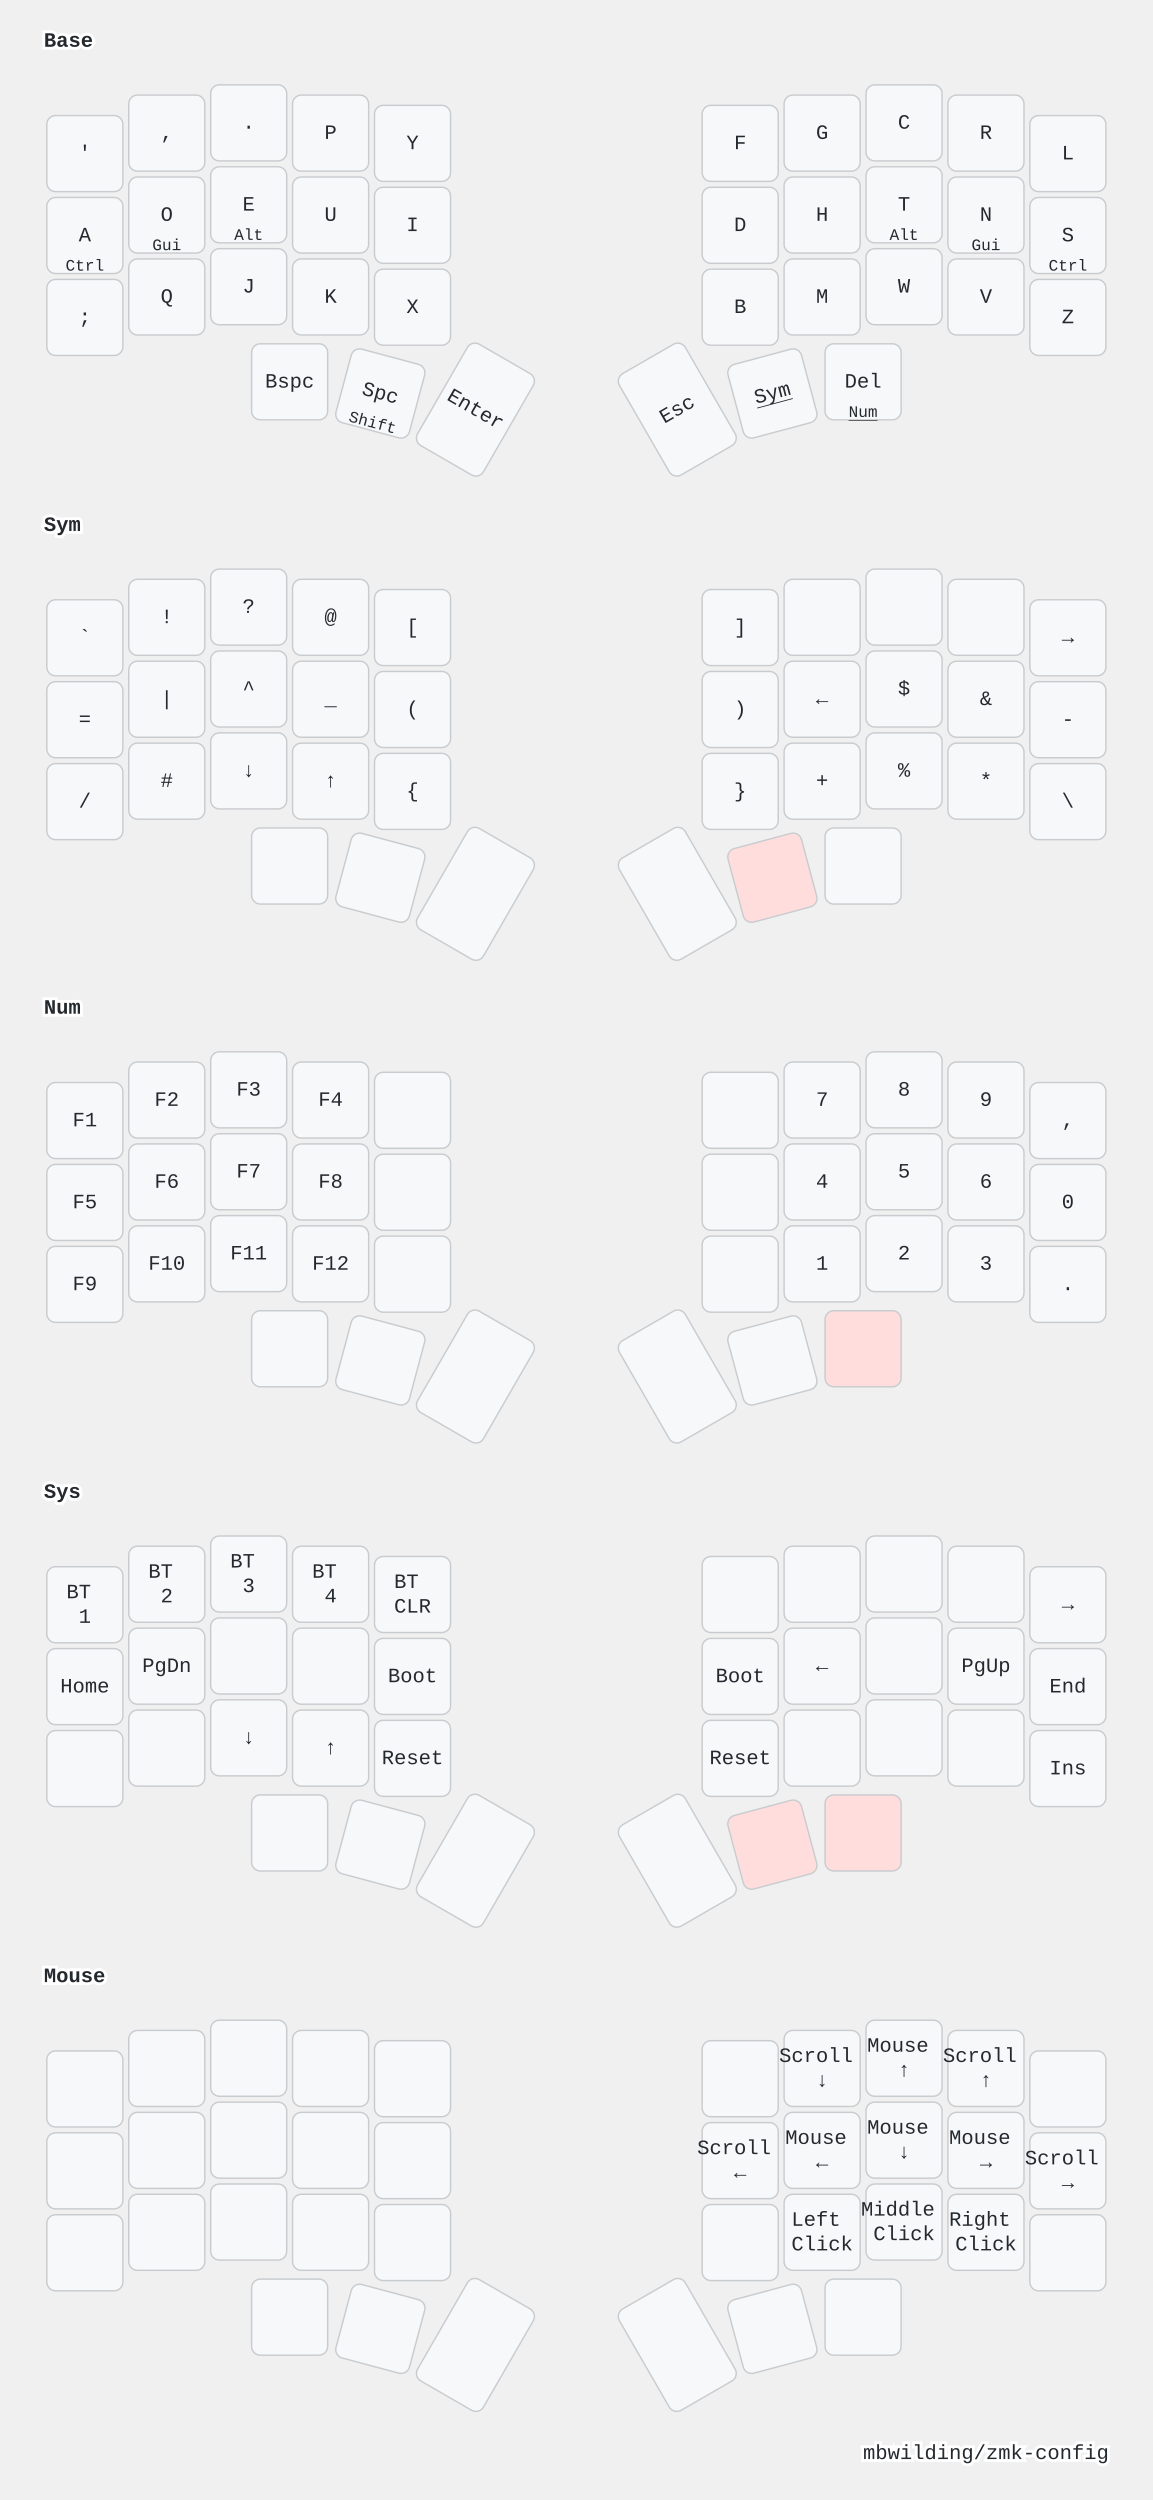
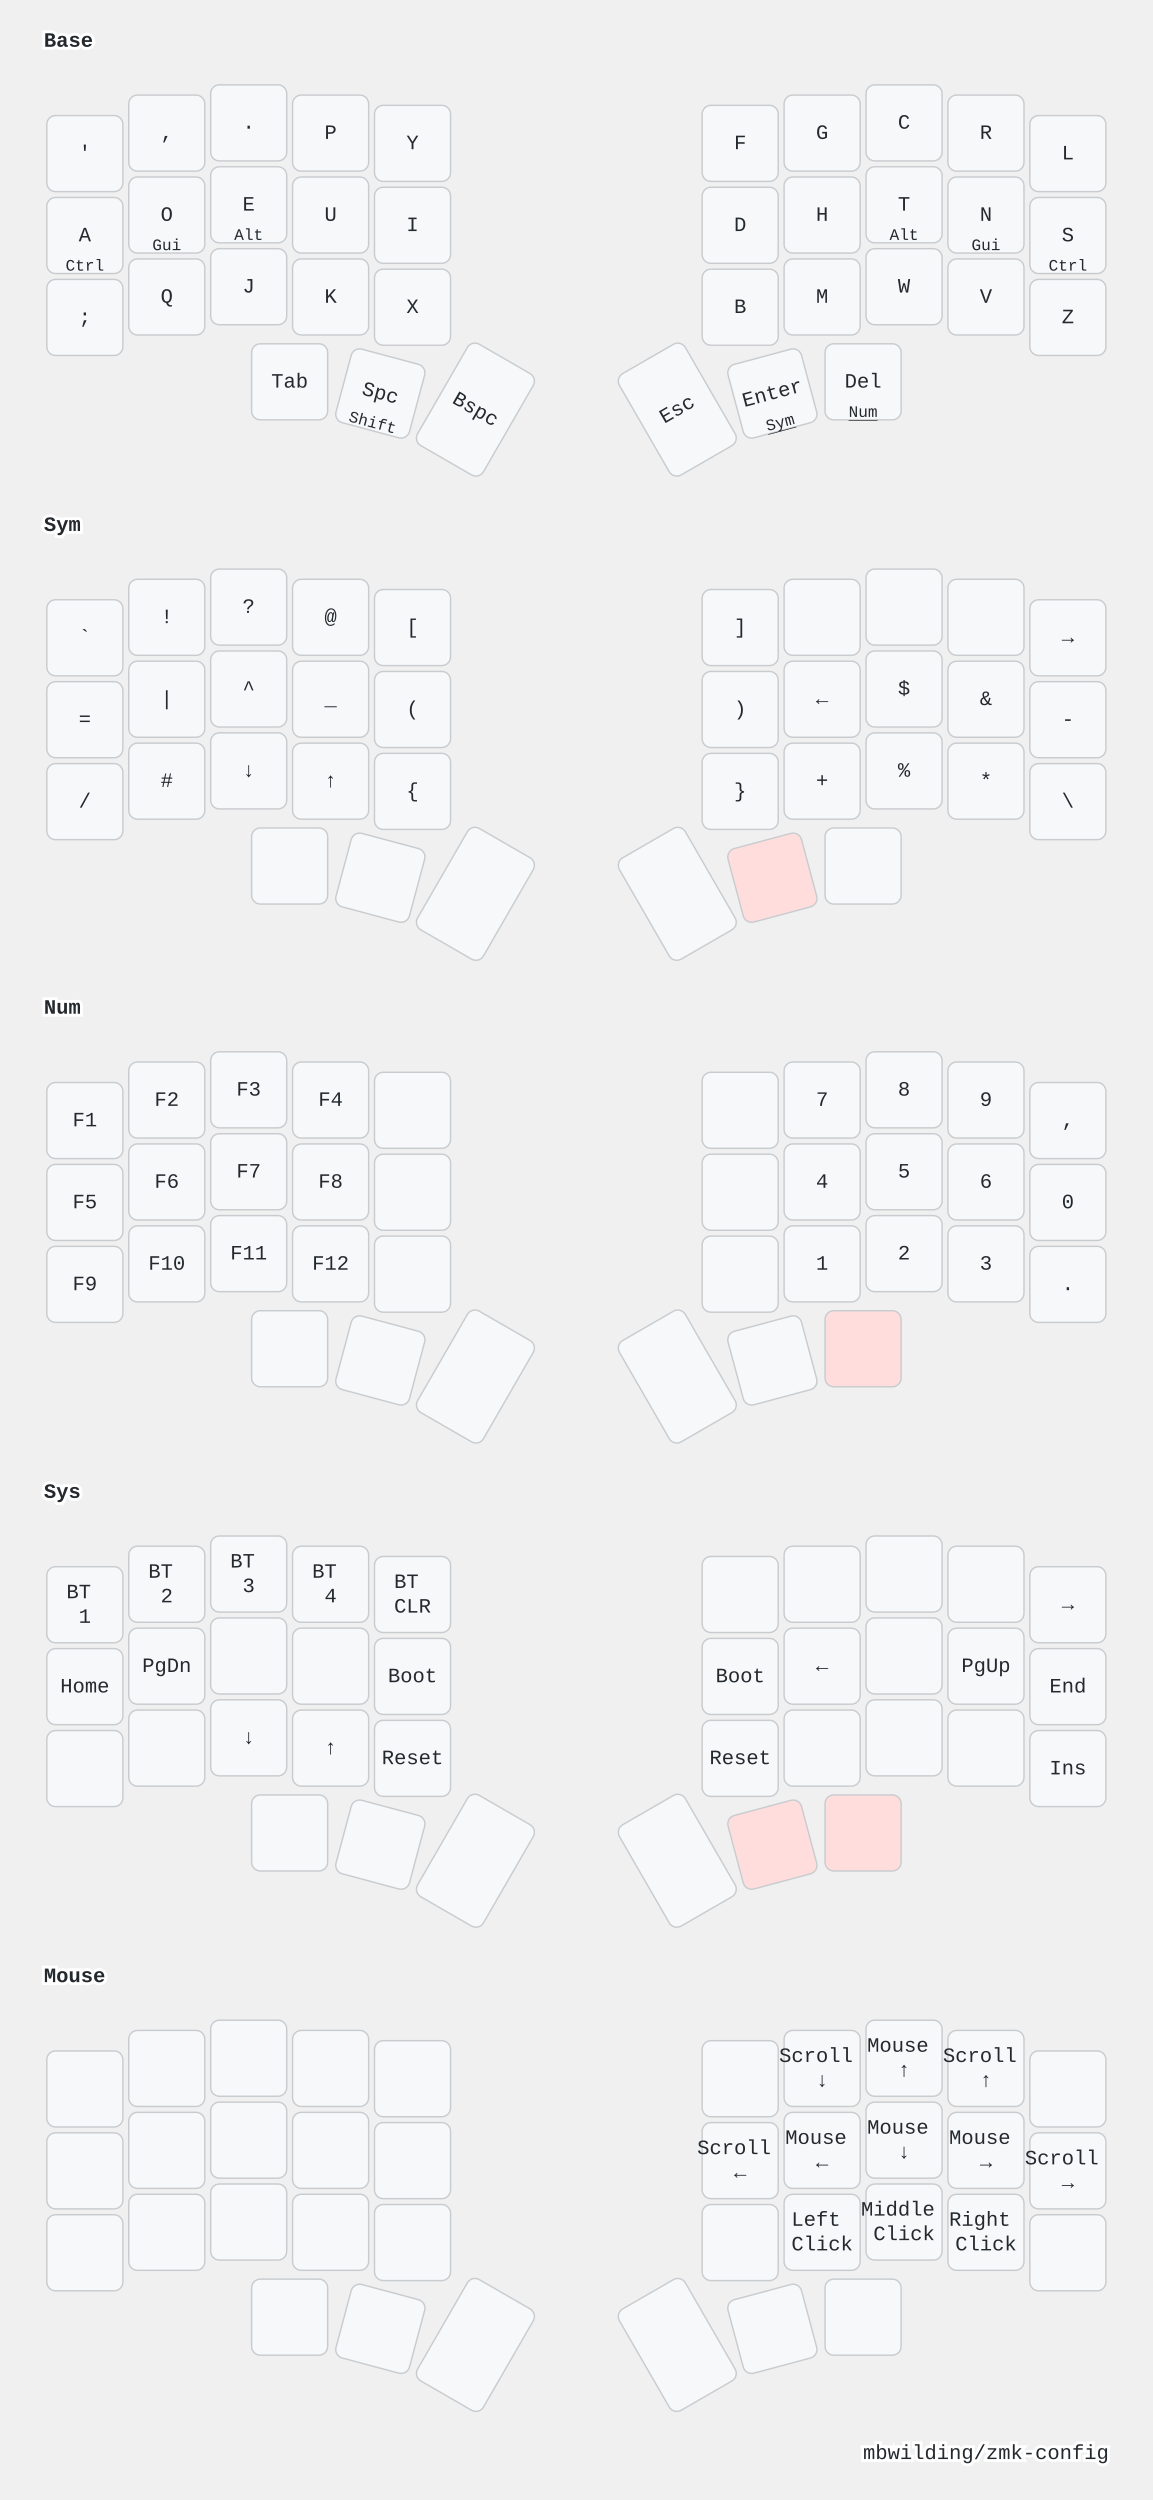
<svg xmlns="http://www.w3.org/2000/svg" width="788" height="1709" viewBox="0 0 788 1709" class="keymap">
  <style>/* inherit to force styles through use tags */
svg path {
    fill: inherit;
}

/* font and background color specifications */
svg.keymap {
    font-family: SFMono-Regular,Consolas,Liberation Mono,Menlo,monospace;
    font-size: 14px;
    font-kerning: normal;
    text-rendering: optimizeLegibility;
    fill: #24292e;
}

/* default key styling */
rect.key {
    fill: #f6f8fa;
}

rect.key, rect.combo {
    stroke: #c9cccf;
    stroke-width: 1;
}

/* default key side styling, only used is draw_key_sides is set */
rect.side {
    filter: brightness(90%);
}

/* color accent for combo boxes */
rect.combo, rect.combo-separate {
    fill: #cdf;
}

/* color accent for held keys */
rect.held, rect.combo.held {
    fill: #fdd;
}

/* color accent for ghost (optional) keys */
rect.ghost, rect.combo.ghost {
    stroke-dasharray: 4, 4;
    stroke-width: 2;
}

text {
    text-anchor: middle;
    dominant-baseline: middle;
}

/* styling for layer labels */
text.label {
    font-weight: bold;
    text-anchor: start;
    stroke: white;
    stroke-width: 4;
    paint-order: stroke;
}

/* styling for optional footer */
text.footer {
    text-anchor: end;
    dominant-baseline: auto;
    stroke: white;
    stroke-width: 4;
    paint-order: stroke;
}

/* styling for combo tap, and key non-tap label text */
text.combo, text.hold, text.shifted, text.left, text.right {
    font-size: 11px;
}

text.hold {
    text-anchor: middle;
    dominant-baseline: auto;
}

text.shifted {
    text-anchor: middle;
    dominant-baseline: hanging;
}

text.left {
    text-anchor: start;
}

text.right {
    text-anchor: end;
}

text.layer-activator {
    text-decoration: underline;
}

/* styling for hold/shifted label text in combo box */
text.combo.hold, text.combo.shifted, text.combo.left, text.combo.right {
    font-size: 8px;
}

/* lighter symbol for transparent keys */
text.trans {
    fill: #7b7e81;
}

/* styling for combo dendrons */
path.combo {
    stroke-width: 1;
    stroke: gray;
    fill: none;
}

/* Start Tabler Icons Cleanup */
/* cannot use height/width with glyphs */
.icon-tabler &gt; path {
    fill: inherit;
    stroke: inherit;
    stroke-width: 2;
}
/* hide tabler's default box */
.icon-tabler &gt; path[stroke="none"][fill="none"] {
    visibility: hidden;
}
/* End Tabler Icons Cleanup */

@media (prefers-color-scheme: dark) {
svg.keymap { fill: #d1d6db; }
rect.key { fill: #3f4750; }
rect.key, rect.combo { stroke: #60666c; }
rect.combo, rect.combo-separate { fill: #1f3d7a; }
rect.held, rect.combo.held { fill: #854747; }
text.label, text.footer { stroke: black; }
text.trans { fill: #7e8184; }
path.combo { stroke: #7f7f7f; }

}</style>
  <g transform="translate(30, 0)" class="layer-Base">
    <text x="0" y="28" class="label" id="Base">Base</text>
    <g transform="translate(0, 56)">
      <g transform="translate(28, 49)" class="key keypos-0">
        <rect rx="6" ry="6" x="-26" y="-26" width="52" height="52" class="key" />
        <text x="0" y="0" class="key tap">'</text>
      </g>
      <g transform="translate(84, 35)" class="key keypos-1">
        <rect rx="6" ry="6" x="-26" y="-26" width="52" height="52" class="key" />
        <text x="0" y="0" class="key tap">,</text>
      </g>
      <g transform="translate(140, 28)" class="key keypos-2">
        <rect rx="6" ry="6" x="-26" y="-26" width="52" height="52" class="key" />
        <text x="0" y="0" class="key tap">.</text>
      </g>
      <g transform="translate(196, 35)" class="key keypos-3">
        <rect rx="6" ry="6" x="-26" y="-26" width="52" height="52" class="key" />
        <text x="0" y="0" class="key tap">P</text>
      </g>
      <g transform="translate(252, 42)" class="key keypos-4">
        <rect rx="6" ry="6" x="-26" y="-26" width="52" height="52" class="key" />
        <text x="0" y="0" class="key tap">Y</text>
      </g>
      <g transform="translate(476, 42)" class="key keypos-5">
        <rect rx="6" ry="6" x="-26" y="-26" width="52" height="52" class="key" />
        <text x="0" y="0" class="key tap">F</text>
      </g>
      <g transform="translate(532, 35)" class="key keypos-6">
        <rect rx="6" ry="6" x="-26" y="-26" width="52" height="52" class="key" />
        <text x="0" y="0" class="key tap">G</text>
      </g>
      <g transform="translate(588, 28)" class="key keypos-7">
        <rect rx="6" ry="6" x="-26" y="-26" width="52" height="52" class="key" />
        <text x="0" y="0" class="key tap">C</text>
      </g>
      <g transform="translate(644, 35)" class="key keypos-8">
        <rect rx="6" ry="6" x="-26" y="-26" width="52" height="52" class="key" />
        <text x="0" y="0" class="key tap">R</text>
      </g>
      <g transform="translate(700, 49)" class="key keypos-9">
        <rect rx="6" ry="6" x="-26" y="-26" width="52" height="52" class="key" />
        <text x="0" y="0" class="key tap">L</text>
      </g>
      <g transform="translate(28, 105)" class="key keypos-10">
        <rect rx="6" ry="6" x="-26" y="-26" width="52" height="52" class="key" />
        <text x="0" y="0" class="key tap">A</text>
        <text x="0" y="24" class="key hold">Ctrl</text>
      </g>
      <g transform="translate(84, 91)" class="key keypos-11">
        <rect rx="6" ry="6" x="-26" y="-26" width="52" height="52" class="key" />
        <text x="0" y="0" class="key tap">O</text>
        <text x="0" y="24" class="key hold">Gui</text>
      </g>
      <g transform="translate(140, 84)" class="key keypos-12">
        <rect rx="6" ry="6" x="-26" y="-26" width="52" height="52" class="key" />
        <text x="0" y="0" class="key tap">E</text>
        <text x="0" y="24" class="key hold">Alt</text>
      </g>
      <g transform="translate(196, 91)" class="key keypos-13">
        <rect rx="6" ry="6" x="-26" y="-26" width="52" height="52" class="key" />
        <text x="0" y="0" class="key tap">U</text>
      </g>
      <g transform="translate(252, 98)" class="key keypos-14">
        <rect rx="6" ry="6" x="-26" y="-26" width="52" height="52" class="key" />
        <text x="0" y="0" class="key tap">I</text>
      </g>
      <g transform="translate(476, 98)" class="key keypos-15">
        <rect rx="6" ry="6" x="-26" y="-26" width="52" height="52" class="key" />
        <text x="0" y="0" class="key tap">D</text>
      </g>
      <g transform="translate(532, 91)" class="key keypos-16">
        <rect rx="6" ry="6" x="-26" y="-26" width="52" height="52" class="key" />
        <text x="0" y="0" class="key tap">H</text>
      </g>
      <g transform="translate(588, 84)" class="key keypos-17">
        <rect rx="6" ry="6" x="-26" y="-26" width="52" height="52" class="key" />
        <text x="0" y="0" class="key tap">T</text>
        <text x="0" y="24" class="key hold">Alt</text>
      </g>
      <g transform="translate(644, 91)" class="key keypos-18">
        <rect rx="6" ry="6" x="-26" y="-26" width="52" height="52" class="key" />
        <text x="0" y="0" class="key tap">N</text>
        <text x="0" y="24" class="key hold">Gui</text>
      </g>
      <g transform="translate(700, 105)" class="key keypos-19">
        <rect rx="6" ry="6" x="-26" y="-26" width="52" height="52" class="key" />
        <text x="0" y="0" class="key tap">S</text>
        <text x="0" y="24" class="key hold">Ctrl</text>
      </g>
      <g transform="translate(28, 161)" class="key keypos-20">
        <rect rx="6" ry="6" x="-26" y="-26" width="52" height="52" class="key" />
        <text x="0" y="0" class="key tap">;</text>
      </g>
      <g transform="translate(84, 147)" class="key keypos-21">
        <rect rx="6" ry="6" x="-26" y="-26" width="52" height="52" class="key" />
        <text x="0" y="0" class="key tap">Q</text>
      </g>
      <g transform="translate(140, 140)" class="key keypos-22">
        <rect rx="6" ry="6" x="-26" y="-26" width="52" height="52" class="key" />
        <text x="0" y="0" class="key tap">J</text>
      </g>
      <g transform="translate(196, 147)" class="key keypos-23">
        <rect rx="6" ry="6" x="-26" y="-26" width="52" height="52" class="key" />
        <text x="0" y="0" class="key tap">K</text>
      </g>
      <g transform="translate(252, 154)" class="key keypos-24">
        <rect rx="6" ry="6" x="-26" y="-26" width="52" height="52" class="key" />
        <text x="0" y="0" class="key tap">X</text>
      </g>
      <g transform="translate(476, 154)" class="key keypos-25">
        <rect rx="6" ry="6" x="-26" y="-26" width="52" height="52" class="key" />
        <text x="0" y="0" class="key tap">B</text>
      </g>
      <g transform="translate(532, 147)" class="key keypos-26">
        <rect rx="6" ry="6" x="-26" y="-26" width="52" height="52" class="key" />
        <text x="0" y="0" class="key tap">M</text>
      </g>
      <g transform="translate(588, 140)" class="key keypos-27">
        <rect rx="6" ry="6" x="-26" y="-26" width="52" height="52" class="key" />
        <text x="0" y="0" class="key tap">W</text>
      </g>
      <g transform="translate(644, 147)" class="key keypos-28">
        <rect rx="6" ry="6" x="-26" y="-26" width="52" height="52" class="key" />
        <text x="0" y="0" class="key tap">V</text>
      </g>
      <g transform="translate(700, 161)" class="key keypos-29">
        <rect rx="6" ry="6" x="-26" y="-26" width="52" height="52" class="key" />
        <text x="0" y="0" class="key tap">Z</text>
      </g>
      <g transform="translate(168, 205)" class="key keypos-30">
        <rect rx="6" ry="6" x="-26" y="-26" width="52" height="52" class="key" />
-         <text x="0" y="0" class="key tap">Bspc</text>
+         <text x="0" y="0" class="key tap">Tab</text>
      </g>
      <g transform="translate(230, 213) rotate(15.0)" class="key keypos-31">
        <rect rx="6" ry="6" x="-26" y="-26" width="52" height="52" class="key" />
        <text x="0" y="0" class="key tap">Spc</text>
        <text x="0" y="24" class="key hold">Shift</text>
      </g>
      <g transform="translate(295, 224) rotate(30.0)" class="key keypos-32">
        <rect rx="6" ry="6" x="-26" y="-40" width="52" height="80" class="key" />
-         <text x="0" y="0" class="key tap">Enter</text>
+         <text x="0" y="0" class="key tap">Bspc</text>
      </g>
      <g transform="translate(433, 224) rotate(-30.0)" class="key keypos-33">
        <rect rx="6" ry="6" x="-26" y="-40" width="52" height="80" class="key" />
        <text x="0" y="0" class="key tap">Esc</text>
      </g>
      <g transform="translate(498, 213) rotate(-15.0)" class="key keypos-34">
        <rect rx="6" ry="6" x="-26" y="-26" width="52" height="52" class="key" />
+         <text x="0" y="0" class="key tap">Enter</text>
        <a href="#Sym">
-           <text x="0" y="0" class="key tap layer-activator">Sym</text>
+           <text x="0" y="24" class="key hold layer-activator">Sym</text>
        </a>
      </g>
      <g transform="translate(560, 205)" class="key keypos-35">
        <rect rx="6" ry="6" x="-26" y="-26" width="52" height="52" class="key" />
        <text x="0" y="0" class="key tap">Del</text>
        <a href="#Num">
          <text x="0" y="24" class="key hold layer-activator">Num</text>
        </a>
      </g>
    </g>
  </g>
  <g transform="translate(30, 331)" class="layer-Sym">
    <text x="0" y="28" class="label" id="Sym">Sym</text>
    <g transform="translate(0, 56)">
      <g transform="translate(28, 49)" class="key keypos-0">
        <rect rx="6" ry="6" x="-26" y="-26" width="52" height="52" class="key" />
        <text x="0" y="0" class="key tap">`</text>
      </g>
      <g transform="translate(84, 35)" class="key keypos-1">
        <rect rx="6" ry="6" x="-26" y="-26" width="52" height="52" class="key" />
        <text x="0" y="0" class="key tap">!</text>
      </g>
      <g transform="translate(140, 28)" class="key keypos-2">
        <rect rx="6" ry="6" x="-26" y="-26" width="52" height="52" class="key" />
        <text x="0" y="0" class="key tap">?</text>
      </g>
      <g transform="translate(196, 35)" class="key keypos-3">
        <rect rx="6" ry="6" x="-26" y="-26" width="52" height="52" class="key" />
        <text x="0" y="0" class="key tap">@</text>
      </g>
      <g transform="translate(252, 42)" class="key keypos-4">
        <rect rx="6" ry="6" x="-26" y="-26" width="52" height="52" class="key" />
        <text x="0" y="0" class="key tap">[</text>
      </g>
      <g transform="translate(476, 42)" class="key keypos-5">
        <rect rx="6" ry="6" x="-26" y="-26" width="52" height="52" class="key" />
        <text x="0" y="0" class="key tap">]</text>
      </g>
      <g transform="translate(532, 35)" class="key keypos-6">
        <rect rx="6" ry="6" x="-26" y="-26" width="52" height="52" class="key" />
      </g>
      <g transform="translate(588, 28)" class="key keypos-7">
        <rect rx="6" ry="6" x="-26" y="-26" width="52" height="52" class="key" />
      </g>
      <g transform="translate(644, 35)" class="key keypos-8">
        <rect rx="6" ry="6" x="-26" y="-26" width="52" height="52" class="key" />
      </g>
      <g transform="translate(700, 49)" class="key keypos-9">
        <rect rx="6" ry="6" x="-26" y="-26" width="52" height="52" class="key" />
        <text x="0" y="0" class="key tap">→</text>
      </g>
      <g transform="translate(28, 105)" class="key keypos-10">
        <rect rx="6" ry="6" x="-26" y="-26" width="52" height="52" class="key" />
        <text x="0" y="0" class="key tap">=</text>
      </g>
      <g transform="translate(84, 91)" class="key keypos-11">
        <rect rx="6" ry="6" x="-26" y="-26" width="52" height="52" class="key" />
        <text x="0" y="0" class="key tap">|</text>
      </g>
      <g transform="translate(140, 84)" class="key keypos-12">
        <rect rx="6" ry="6" x="-26" y="-26" width="52" height="52" class="key" />
        <text x="0" y="0" class="key tap">^</text>
      </g>
      <g transform="translate(196, 91)" class="key keypos-13">
        <rect rx="6" ry="6" x="-26" y="-26" width="52" height="52" class="key" />
        <text x="0" y="0" class="key tap">_</text>
      </g>
      <g transform="translate(252, 98)" class="key keypos-14">
        <rect rx="6" ry="6" x="-26" y="-26" width="52" height="52" class="key" />
        <text x="0" y="0" class="key tap">(</text>
      </g>
      <g transform="translate(476, 98)" class="key keypos-15">
        <rect rx="6" ry="6" x="-26" y="-26" width="52" height="52" class="key" />
        <text x="0" y="0" class="key tap">)</text>
      </g>
      <g transform="translate(532, 91)" class="key keypos-16">
        <rect rx="6" ry="6" x="-26" y="-26" width="52" height="52" class="key" />
        <text x="0" y="0" class="key tap">←</text>
      </g>
      <g transform="translate(588, 84)" class="key keypos-17">
        <rect rx="6" ry="6" x="-26" y="-26" width="52" height="52" class="key" />
        <text x="0" y="0" class="key tap">$</text>
      </g>
      <g transform="translate(644, 91)" class="key keypos-18">
        <rect rx="6" ry="6" x="-26" y="-26" width="52" height="52" class="key" />
        <text x="0" y="0" class="key tap">&amp;</text>
      </g>
      <g transform="translate(700, 105)" class="key keypos-19">
        <rect rx="6" ry="6" x="-26" y="-26" width="52" height="52" class="key" />
        <text x="0" y="0" class="key tap">-</text>
      </g>
      <g transform="translate(28, 161)" class="key keypos-20">
        <rect rx="6" ry="6" x="-26" y="-26" width="52" height="52" class="key" />
        <text x="0" y="0" class="key tap">/</text>
      </g>
      <g transform="translate(84, 147)" class="key keypos-21">
        <rect rx="6" ry="6" x="-26" y="-26" width="52" height="52" class="key" />
        <text x="0" y="0" class="key tap">#</text>
      </g>
      <g transform="translate(140, 140)" class="key keypos-22">
        <rect rx="6" ry="6" x="-26" y="-26" width="52" height="52" class="key" />
        <text x="0" y="0" class="key tap">↓</text>
      </g>
      <g transform="translate(196, 147)" class="key keypos-23">
        <rect rx="6" ry="6" x="-26" y="-26" width="52" height="52" class="key" />
        <text x="0" y="0" class="key tap">↑</text>
      </g>
      <g transform="translate(252, 154)" class="key keypos-24">
        <rect rx="6" ry="6" x="-26" y="-26" width="52" height="52" class="key" />
        <text x="0" y="0" class="key tap">{</text>
      </g>
      <g transform="translate(476, 154)" class="key keypos-25">
        <rect rx="6" ry="6" x="-26" y="-26" width="52" height="52" class="key" />
        <text x="0" y="0" class="key tap">}</text>
      </g>
      <g transform="translate(532, 147)" class="key keypos-26">
        <rect rx="6" ry="6" x="-26" y="-26" width="52" height="52" class="key" />
        <text x="0" y="0" class="key tap">+</text>
      </g>
      <g transform="translate(588, 140)" class="key keypos-27">
        <rect rx="6" ry="6" x="-26" y="-26" width="52" height="52" class="key" />
        <text x="0" y="0" class="key tap">%</text>
      </g>
      <g transform="translate(644, 147)" class="key keypos-28">
        <rect rx="6" ry="6" x="-26" y="-26" width="52" height="52" class="key" />
        <text x="0" y="0" class="key tap">*</text>
      </g>
      <g transform="translate(700, 161)" class="key keypos-29">
        <rect rx="6" ry="6" x="-26" y="-26" width="52" height="52" class="key" />
        <text x="0" y="0" class="key tap">\</text>
      </g>
      <g transform="translate(168, 205)" class="key trans keypos-30">
        <rect rx="6" ry="6" x="-26" y="-26" width="52" height="52" class="key trans" />
      </g>
      <g transform="translate(230, 213) rotate(15.0)" class="key trans keypos-31">
        <rect rx="6" ry="6" x="-26" y="-26" width="52" height="52" class="key trans" />
      </g>
      <g transform="translate(295, 224) rotate(30.0)" class="key trans keypos-32">
        <rect rx="6" ry="6" x="-26" y="-40" width="52" height="80" class="key trans" />
      </g>
      <g transform="translate(433, 224) rotate(-30.0)" class="key trans keypos-33">
        <rect rx="6" ry="6" x="-26" y="-40" width="52" height="80" class="key trans" />
      </g>
      <g transform="translate(498, 213) rotate(-15.0)" class="key held keypos-34">
        <rect rx="6" ry="6" x="-26" y="-26" width="52" height="52" class="key held" />
      </g>
      <g transform="translate(560, 205)" class="key trans keypos-35">
        <rect rx="6" ry="6" x="-26" y="-26" width="52" height="52" class="key trans" />
      </g>
    </g>
  </g>
  <g transform="translate(30, 661)" class="layer-Num">
    <text x="0" y="28" class="label" id="Num">Num</text>
    <g transform="translate(0, 56)">
      <g transform="translate(28, 49)" class="key keypos-0">
        <rect rx="6" ry="6" x="-26" y="-26" width="52" height="52" class="key" />
        <text x="0" y="0" class="key tap">F1</text>
      </g>
      <g transform="translate(84, 35)" class="key keypos-1">
        <rect rx="6" ry="6" x="-26" y="-26" width="52" height="52" class="key" />
        <text x="0" y="0" class="key tap">F2</text>
      </g>
      <g transform="translate(140, 28)" class="key keypos-2">
        <rect rx="6" ry="6" x="-26" y="-26" width="52" height="52" class="key" />
        <text x="0" y="0" class="key tap">F3</text>
      </g>
      <g transform="translate(196, 35)" class="key keypos-3">
        <rect rx="6" ry="6" x="-26" y="-26" width="52" height="52" class="key" />
        <text x="0" y="0" class="key tap">F4</text>
      </g>
      <g transform="translate(252, 42)" class="key keypos-4">
        <rect rx="6" ry="6" x="-26" y="-26" width="52" height="52" class="key" />
      </g>
      <g transform="translate(476, 42)" class="key keypos-5">
        <rect rx="6" ry="6" x="-26" y="-26" width="52" height="52" class="key" />
      </g>
      <g transform="translate(532, 35)" class="key keypos-6">
        <rect rx="6" ry="6" x="-26" y="-26" width="52" height="52" class="key" />
        <text x="0" y="0" class="key tap">7</text>
      </g>
      <g transform="translate(588, 28)" class="key keypos-7">
        <rect rx="6" ry="6" x="-26" y="-26" width="52" height="52" class="key" />
        <text x="0" y="0" class="key tap">8</text>
      </g>
      <g transform="translate(644, 35)" class="key keypos-8">
        <rect rx="6" ry="6" x="-26" y="-26" width="52" height="52" class="key" />
        <text x="0" y="0" class="key tap">9</text>
      </g>
      <g transform="translate(700, 49)" class="key keypos-9">
        <rect rx="6" ry="6" x="-26" y="-26" width="52" height="52" class="key" />
        <text x="0" y="0" class="key tap">,</text>
      </g>
      <g transform="translate(28, 105)" class="key keypos-10">
        <rect rx="6" ry="6" x="-26" y="-26" width="52" height="52" class="key" />
        <text x="0" y="0" class="key tap">F5</text>
      </g>
      <g transform="translate(84, 91)" class="key keypos-11">
        <rect rx="6" ry="6" x="-26" y="-26" width="52" height="52" class="key" />
        <text x="0" y="0" class="key tap">F6</text>
      </g>
      <g transform="translate(140, 84)" class="key keypos-12">
        <rect rx="6" ry="6" x="-26" y="-26" width="52" height="52" class="key" />
        <text x="0" y="0" class="key tap">F7</text>
      </g>
      <g transform="translate(196, 91)" class="key keypos-13">
        <rect rx="6" ry="6" x="-26" y="-26" width="52" height="52" class="key" />
        <text x="0" y="0" class="key tap">F8</text>
      </g>
      <g transform="translate(252, 98)" class="key keypos-14">
        <rect rx="6" ry="6" x="-26" y="-26" width="52" height="52" class="key" />
      </g>
      <g transform="translate(476, 98)" class="key keypos-15">
        <rect rx="6" ry="6" x="-26" y="-26" width="52" height="52" class="key" />
      </g>
      <g transform="translate(532, 91)" class="key keypos-16">
        <rect rx="6" ry="6" x="-26" y="-26" width="52" height="52" class="key" />
        <text x="0" y="0" class="key tap">4</text>
      </g>
      <g transform="translate(588, 84)" class="key keypos-17">
        <rect rx="6" ry="6" x="-26" y="-26" width="52" height="52" class="key" />
        <text x="0" y="0" class="key tap">5</text>
      </g>
      <g transform="translate(644, 91)" class="key keypos-18">
        <rect rx="6" ry="6" x="-26" y="-26" width="52" height="52" class="key" />
        <text x="0" y="0" class="key tap">6</text>
      </g>
      <g transform="translate(700, 105)" class="key keypos-19">
        <rect rx="6" ry="6" x="-26" y="-26" width="52" height="52" class="key" />
        <text x="0" y="0" class="key tap">0</text>
      </g>
      <g transform="translate(28, 161)" class="key keypos-20">
        <rect rx="6" ry="6" x="-26" y="-26" width="52" height="52" class="key" />
        <text x="0" y="0" class="key tap">F9</text>
      </g>
      <g transform="translate(84, 147)" class="key keypos-21">
        <rect rx="6" ry="6" x="-26" y="-26" width="52" height="52" class="key" />
        <text x="0" y="0" class="key tap">F10</text>
      </g>
      <g transform="translate(140, 140)" class="key keypos-22">
        <rect rx="6" ry="6" x="-26" y="-26" width="52" height="52" class="key" />
        <text x="0" y="0" class="key tap">F11</text>
      </g>
      <g transform="translate(196, 147)" class="key keypos-23">
        <rect rx="6" ry="6" x="-26" y="-26" width="52" height="52" class="key" />
        <text x="0" y="0" class="key tap">F12</text>
      </g>
      <g transform="translate(252, 154)" class="key keypos-24">
        <rect rx="6" ry="6" x="-26" y="-26" width="52" height="52" class="key" />
      </g>
      <g transform="translate(476, 154)" class="key keypos-25">
        <rect rx="6" ry="6" x="-26" y="-26" width="52" height="52" class="key" />
      </g>
      <g transform="translate(532, 147)" class="key keypos-26">
        <rect rx="6" ry="6" x="-26" y="-26" width="52" height="52" class="key" />
        <text x="0" y="0" class="key tap">1</text>
      </g>
      <g transform="translate(588, 140)" class="key keypos-27">
        <rect rx="6" ry="6" x="-26" y="-26" width="52" height="52" class="key" />
        <text x="0" y="0" class="key tap">2</text>
      </g>
      <g transform="translate(644, 147)" class="key keypos-28">
        <rect rx="6" ry="6" x="-26" y="-26" width="52" height="52" class="key" />
        <text x="0" y="0" class="key tap">3</text>
      </g>
      <g transform="translate(700, 161)" class="key keypos-29">
        <rect rx="6" ry="6" x="-26" y="-26" width="52" height="52" class="key" />
        <text x="0" y="0" class="key tap">.</text>
      </g>
      <g transform="translate(168, 205)" class="key trans keypos-30">
        <rect rx="6" ry="6" x="-26" y="-26" width="52" height="52" class="key trans" />
      </g>
      <g transform="translate(230, 213) rotate(15.0)" class="key trans keypos-31">
        <rect rx="6" ry="6" x="-26" y="-26" width="52" height="52" class="key trans" />
      </g>
      <g transform="translate(295, 224) rotate(30.0)" class="key trans keypos-32">
        <rect rx="6" ry="6" x="-26" y="-40" width="52" height="80" class="key trans" />
      </g>
      <g transform="translate(433, 224) rotate(-30.0)" class="key trans keypos-33">
        <rect rx="6" ry="6" x="-26" y="-40" width="52" height="80" class="key trans" />
      </g>
      <g transform="translate(498, 213) rotate(-15.0)" class="key trans keypos-34">
        <rect rx="6" ry="6" x="-26" y="-26" width="52" height="52" class="key trans" />
      </g>
      <g transform="translate(560, 205)" class="key held keypos-35">
        <rect rx="6" ry="6" x="-26" y="-26" width="52" height="52" class="key held" />
      </g>
    </g>
  </g>
  <g transform="translate(30, 992)" class="layer-Sys">
    <text x="0" y="28" class="label" id="Sys">Sys</text>
    <g transform="translate(0, 56)">
      <g transform="translate(28, 49)" class="key keypos-0">
        <rect rx="6" ry="6" x="-26" y="-26" width="52" height="52" class="key" />
        <text x="0" y="0" class="key tap">
          <tspan x="0" dy="-0.6em">BT</tspan>
          <tspan x="0" dy="1.2em">1</tspan>
        </text>
      </g>
      <g transform="translate(84, 35)" class="key keypos-1">
        <rect rx="6" ry="6" x="-26" y="-26" width="52" height="52" class="key" />
        <text x="0" y="0" class="key tap">
          <tspan x="0" dy="-0.6em">BT</tspan>
          <tspan x="0" dy="1.2em">2</tspan>
        </text>
      </g>
      <g transform="translate(140, 28)" class="key keypos-2">
        <rect rx="6" ry="6" x="-26" y="-26" width="52" height="52" class="key" />
        <text x="0" y="0" class="key tap">
          <tspan x="0" dy="-0.6em">BT</tspan>
          <tspan x="0" dy="1.2em">3</tspan>
        </text>
      </g>
      <g transform="translate(196, 35)" class="key keypos-3">
        <rect rx="6" ry="6" x="-26" y="-26" width="52" height="52" class="key" />
        <text x="0" y="0" class="key tap">
          <tspan x="0" dy="-0.6em">BT</tspan>
          <tspan x="0" dy="1.2em">4</tspan>
        </text>
      </g>
      <g transform="translate(252, 42)" class="key keypos-4">
        <rect rx="6" ry="6" x="-26" y="-26" width="52" height="52" class="key" />
        <text x="0" y="0" class="key tap">
          <tspan x="0" dy="-0.6em">BT</tspan>
          <tspan x="0" dy="1.2em">CLR</tspan>
        </text>
      </g>
      <g transform="translate(476, 42)" class="key keypos-5">
        <rect rx="6" ry="6" x="-26" y="-26" width="52" height="52" class="key" />
      </g>
      <g transform="translate(532, 35)" class="key keypos-6">
        <rect rx="6" ry="6" x="-26" y="-26" width="52" height="52" class="key" />
      </g>
      <g transform="translate(588, 28)" class="key keypos-7">
        <rect rx="6" ry="6" x="-26" y="-26" width="52" height="52" class="key" />
      </g>
      <g transform="translate(644, 35)" class="key keypos-8">
        <rect rx="6" ry="6" x="-26" y="-26" width="52" height="52" class="key" />
      </g>
      <g transform="translate(700, 49)" class="key keypos-9">
        <rect rx="6" ry="6" x="-26" y="-26" width="52" height="52" class="key" />
        <text x="0" y="0" class="key tap">→</text>
      </g>
      <g transform="translate(28, 105)" class="key keypos-10">
        <rect rx="6" ry="6" x="-26" y="-26" width="52" height="52" class="key" />
        <text x="0" y="0" class="key tap">Home</text>
      </g>
      <g transform="translate(84, 91)" class="key keypos-11">
        <rect rx="6" ry="6" x="-26" y="-26" width="52" height="52" class="key" />
        <text x="0" y="0" class="key tap">PgDn</text>
      </g>
      <g transform="translate(140, 84)" class="key keypos-12">
        <rect rx="6" ry="6" x="-26" y="-26" width="52" height="52" class="key" />
      </g>
      <g transform="translate(196, 91)" class="key keypos-13">
        <rect rx="6" ry="6" x="-26" y="-26" width="52" height="52" class="key" />
      </g>
      <g transform="translate(252, 98)" class="key keypos-14">
        <rect rx="6" ry="6" x="-26" y="-26" width="52" height="52" class="key" />
        <text x="0" y="0" class="key tap">Boot</text>
      </g>
      <g transform="translate(476, 98)" class="key keypos-15">
        <rect rx="6" ry="6" x="-26" y="-26" width="52" height="52" class="key" />
        <text x="0" y="0" class="key tap">Boot</text>
      </g>
      <g transform="translate(532, 91)" class="key keypos-16">
        <rect rx="6" ry="6" x="-26" y="-26" width="52" height="52" class="key" />
        <text x="0" y="0" class="key tap">←</text>
      </g>
      <g transform="translate(588, 84)" class="key keypos-17">
        <rect rx="6" ry="6" x="-26" y="-26" width="52" height="52" class="key" />
      </g>
      <g transform="translate(644, 91)" class="key keypos-18">
        <rect rx="6" ry="6" x="-26" y="-26" width="52" height="52" class="key" />
        <text x="0" y="0" class="key tap">PgUp</text>
      </g>
      <g transform="translate(700, 105)" class="key keypos-19">
        <rect rx="6" ry="6" x="-26" y="-26" width="52" height="52" class="key" />
        <text x="0" y="0" class="key tap">End</text>
      </g>
      <g transform="translate(28, 161)" class="key keypos-20">
        <rect rx="6" ry="6" x="-26" y="-26" width="52" height="52" class="key" />
      </g>
      <g transform="translate(84, 147)" class="key keypos-21">
        <rect rx="6" ry="6" x="-26" y="-26" width="52" height="52" class="key" />
      </g>
      <g transform="translate(140, 140)" class="key keypos-22">
        <rect rx="6" ry="6" x="-26" y="-26" width="52" height="52" class="key" />
        <text x="0" y="0" class="key tap">↓</text>
      </g>
      <g transform="translate(196, 147)" class="key keypos-23">
        <rect rx="6" ry="6" x="-26" y="-26" width="52" height="52" class="key" />
        <text x="0" y="0" class="key tap">↑</text>
      </g>
      <g transform="translate(252, 154)" class="key keypos-24">
        <rect rx="6" ry="6" x="-26" y="-26" width="52" height="52" class="key" />
        <text x="0" y="0" class="key tap">Reset</text>
      </g>
      <g transform="translate(476, 154)" class="key keypos-25">
        <rect rx="6" ry="6" x="-26" y="-26" width="52" height="52" class="key" />
        <text x="0" y="0" class="key tap">Reset</text>
      </g>
      <g transform="translate(532, 147)" class="key keypos-26">
        <rect rx="6" ry="6" x="-26" y="-26" width="52" height="52" class="key" />
      </g>
      <g transform="translate(588, 140)" class="key keypos-27">
        <rect rx="6" ry="6" x="-26" y="-26" width="52" height="52" class="key" />
      </g>
      <g transform="translate(644, 147)" class="key keypos-28">
        <rect rx="6" ry="6" x="-26" y="-26" width="52" height="52" class="key" />
      </g>
      <g transform="translate(700, 161)" class="key keypos-29">
        <rect rx="6" ry="6" x="-26" y="-26" width="52" height="52" class="key" />
        <text x="0" y="0" class="key tap">Ins</text>
      </g>
      <g transform="translate(168, 205)" class="key trans keypos-30">
        <rect rx="6" ry="6" x="-26" y="-26" width="52" height="52" class="key trans" />
      </g>
      <g transform="translate(230, 213) rotate(15.0)" class="key trans keypos-31">
        <rect rx="6" ry="6" x="-26" y="-26" width="52" height="52" class="key trans" />
      </g>
      <g transform="translate(295, 224) rotate(30.0)" class="key trans keypos-32">
        <rect rx="6" ry="6" x="-26" y="-40" width="52" height="80" class="key trans" />
      </g>
      <g transform="translate(433, 224) rotate(-30.0)" class="key trans keypos-33">
        <rect rx="6" ry="6" x="-26" y="-40" width="52" height="80" class="key trans" />
      </g>
      <g transform="translate(498, 213) rotate(-15.0)" class="key held keypos-34">
        <rect rx="6" ry="6" x="-26" y="-26" width="52" height="52" class="key held" />
      </g>
      <g transform="translate(560, 205)" class="key held keypos-35">
        <rect rx="6" ry="6" x="-26" y="-26" width="52" height="52" class="key held" />
      </g>
    </g>
  </g>
  <g transform="translate(30, 1323)" class="layer-Mouse">
    <text x="0" y="28" class="label" id="Mouse">Mouse</text>
    <g transform="translate(0, 56)">
      <g transform="translate(28, 49)" class="key keypos-0">
        <rect rx="6" ry="6" x="-26" y="-26" width="52" height="52" class="key" />
      </g>
      <g transform="translate(84, 35)" class="key keypos-1">
        <rect rx="6" ry="6" x="-26" y="-26" width="52" height="52" class="key" />
      </g>
      <g transform="translate(140, 28)" class="key keypos-2">
        <rect rx="6" ry="6" x="-26" y="-26" width="52" height="52" class="key" />
      </g>
      <g transform="translate(196, 35)" class="key keypos-3">
        <rect rx="6" ry="6" x="-26" y="-26" width="52" height="52" class="key" />
      </g>
      <g transform="translate(252, 42)" class="key keypos-4">
        <rect rx="6" ry="6" x="-26" y="-26" width="52" height="52" class="key" />
      </g>
      <g transform="translate(476, 42)" class="key keypos-5">
        <rect rx="6" ry="6" x="-26" y="-26" width="52" height="52" class="key" />
      </g>
      <g transform="translate(532, 35)" class="key keypos-6">
        <rect rx="6" ry="6" x="-26" y="-26" width="52" height="52" class="key" />
        <text x="0" y="0" class="key tap">
          <tspan x="0" dy="-0.6em">Scroll</tspan>
          <tspan x="0" dy="1.2em">↓</tspan>
        </text>
      </g>
      <g transform="translate(588, 28)" class="key keypos-7">
        <rect rx="6" ry="6" x="-26" y="-26" width="52" height="52" class="key" />
        <text x="0" y="0" class="key tap">
          <tspan x="0" dy="-0.6em">Mouse</tspan>
          <tspan x="0" dy="1.2em">↑</tspan>
        </text>
      </g>
      <g transform="translate(644, 35)" class="key keypos-8">
        <rect rx="6" ry="6" x="-26" y="-26" width="52" height="52" class="key" />
        <text x="0" y="0" class="key tap">
          <tspan x="0" dy="-0.6em">Scroll</tspan>
          <tspan x="0" dy="1.2em">↑</tspan>
        </text>
      </g>
      <g transform="translate(700, 49)" class="key keypos-9">
        <rect rx="6" ry="6" x="-26" y="-26" width="52" height="52" class="key" />
      </g>
      <g transform="translate(28, 105)" class="key keypos-10">
        <rect rx="6" ry="6" x="-26" y="-26" width="52" height="52" class="key" />
      </g>
      <g transform="translate(84, 91)" class="key keypos-11">
        <rect rx="6" ry="6" x="-26" y="-26" width="52" height="52" class="key" />
      </g>
      <g transform="translate(140, 84)" class="key keypos-12">
        <rect rx="6" ry="6" x="-26" y="-26" width="52" height="52" class="key" />
      </g>
      <g transform="translate(196, 91)" class="key keypos-13">
        <rect rx="6" ry="6" x="-26" y="-26" width="52" height="52" class="key" />
      </g>
      <g transform="translate(252, 98)" class="key keypos-14">
        <rect rx="6" ry="6" x="-26" y="-26" width="52" height="52" class="key" />
      </g>
      <g transform="translate(476, 98)" class="key keypos-15">
        <rect rx="6" ry="6" x="-26" y="-26" width="52" height="52" class="key" />
        <text x="0" y="0" class="key tap">
          <tspan x="0" dy="-0.6em">Scroll</tspan>
          <tspan x="0" dy="1.2em">←</tspan>
        </text>
      </g>
      <g transform="translate(532, 91)" class="key keypos-16">
        <rect rx="6" ry="6" x="-26" y="-26" width="52" height="52" class="key" />
        <text x="0" y="0" class="key tap">
          <tspan x="0" dy="-0.6em">Mouse</tspan>
          <tspan x="0" dy="1.2em">←</tspan>
        </text>
      </g>
      <g transform="translate(588, 84)" class="key keypos-17">
        <rect rx="6" ry="6" x="-26" y="-26" width="52" height="52" class="key" />
        <text x="0" y="0" class="key tap">
          <tspan x="0" dy="-0.6em">Mouse</tspan>
          <tspan x="0" dy="1.2em">↓</tspan>
        </text>
      </g>
      <g transform="translate(644, 91)" class="key keypos-18">
        <rect rx="6" ry="6" x="-26" y="-26" width="52" height="52" class="key" />
        <text x="0" y="0" class="key tap">
          <tspan x="0" dy="-0.6em">Mouse</tspan>
          <tspan x="0" dy="1.2em">→</tspan>
        </text>
      </g>
      <g transform="translate(700, 105)" class="key keypos-19">
        <rect rx="6" ry="6" x="-26" y="-26" width="52" height="52" class="key" />
        <text x="0" y="0" class="key tap">
          <tspan x="0" dy="-0.6em">Scroll</tspan>
          <tspan x="0" dy="1.2em">→</tspan>
        </text>
      </g>
      <g transform="translate(28, 161)" class="key keypos-20">
        <rect rx="6" ry="6" x="-26" y="-26" width="52" height="52" class="key" />
      </g>
      <g transform="translate(84, 147)" class="key keypos-21">
        <rect rx="6" ry="6" x="-26" y="-26" width="52" height="52" class="key" />
      </g>
      <g transform="translate(140, 140)" class="key keypos-22">
        <rect rx="6" ry="6" x="-26" y="-26" width="52" height="52" class="key" />
      </g>
      <g transform="translate(196, 147)" class="key keypos-23">
        <rect rx="6" ry="6" x="-26" y="-26" width="52" height="52" class="key" />
      </g>
      <g transform="translate(252, 154)" class="key keypos-24">
        <rect rx="6" ry="6" x="-26" y="-26" width="52" height="52" class="key" />
      </g>
      <g transform="translate(476, 154)" class="key keypos-25">
        <rect rx="6" ry="6" x="-26" y="-26" width="52" height="52" class="key" />
      </g>
      <g transform="translate(532, 147)" class="key keypos-26">
        <rect rx="6" ry="6" x="-26" y="-26" width="52" height="52" class="key" />
        <text x="0" y="0" class="key tap">
          <tspan x="0" dy="-0.6em">Left</tspan>
          <tspan x="0" dy="1.2em">Click</tspan>
        </text>
      </g>
      <g transform="translate(588, 140)" class="key keypos-27">
        <rect rx="6" ry="6" x="-26" y="-26" width="52" height="52" class="key" />
        <text x="0" y="0" class="key tap">
          <tspan x="0" dy="-0.6em">Middle</tspan>
          <tspan x="0" dy="1.2em">Click</tspan>
        </text>
      </g>
      <g transform="translate(644, 147)" class="key keypos-28">
        <rect rx="6" ry="6" x="-26" y="-26" width="52" height="52" class="key" />
        <text x="0" y="0" class="key tap">
          <tspan x="0" dy="-0.6em">Right</tspan>
          <tspan x="0" dy="1.2em">Click</tspan>
        </text>
      </g>
      <g transform="translate(700, 161)" class="key keypos-29">
        <rect rx="6" ry="6" x="-26" y="-26" width="52" height="52" class="key" />
      </g>
      <g transform="translate(168, 205)" class="key trans keypos-30">
        <rect rx="6" ry="6" x="-26" y="-26" width="52" height="52" class="key trans" />
      </g>
      <g transform="translate(230, 213) rotate(15.0)" class="key trans keypos-31">
        <rect rx="6" ry="6" x="-26" y="-26" width="52" height="52" class="key trans" />
      </g>
      <g transform="translate(295, 224) rotate(30.0)" class="key trans keypos-32">
        <rect rx="6" ry="6" x="-26" y="-40" width="52" height="80" class="key trans" />
      </g>
      <g transform="translate(433, 224) rotate(-30.0)" class="key trans keypos-33">
        <rect rx="6" ry="6" x="-26" y="-40" width="52" height="80" class="key trans" />
      </g>
      <g transform="translate(498, 213) rotate(-15.0)" class="key trans keypos-34">
        <rect rx="6" ry="6" x="-26" y="-26" width="52" height="52" class="key trans" />
      </g>
      <g transform="translate(560, 205)" class="key trans keypos-35">
        <rect rx="6" ry="6" x="-26" y="-26" width="52" height="52" class="key trans" />
      </g>
    </g>
  </g>
  <text x="758.0" y="1681.0" class="footer">mbwilding/zmk-config</text>
</svg>
